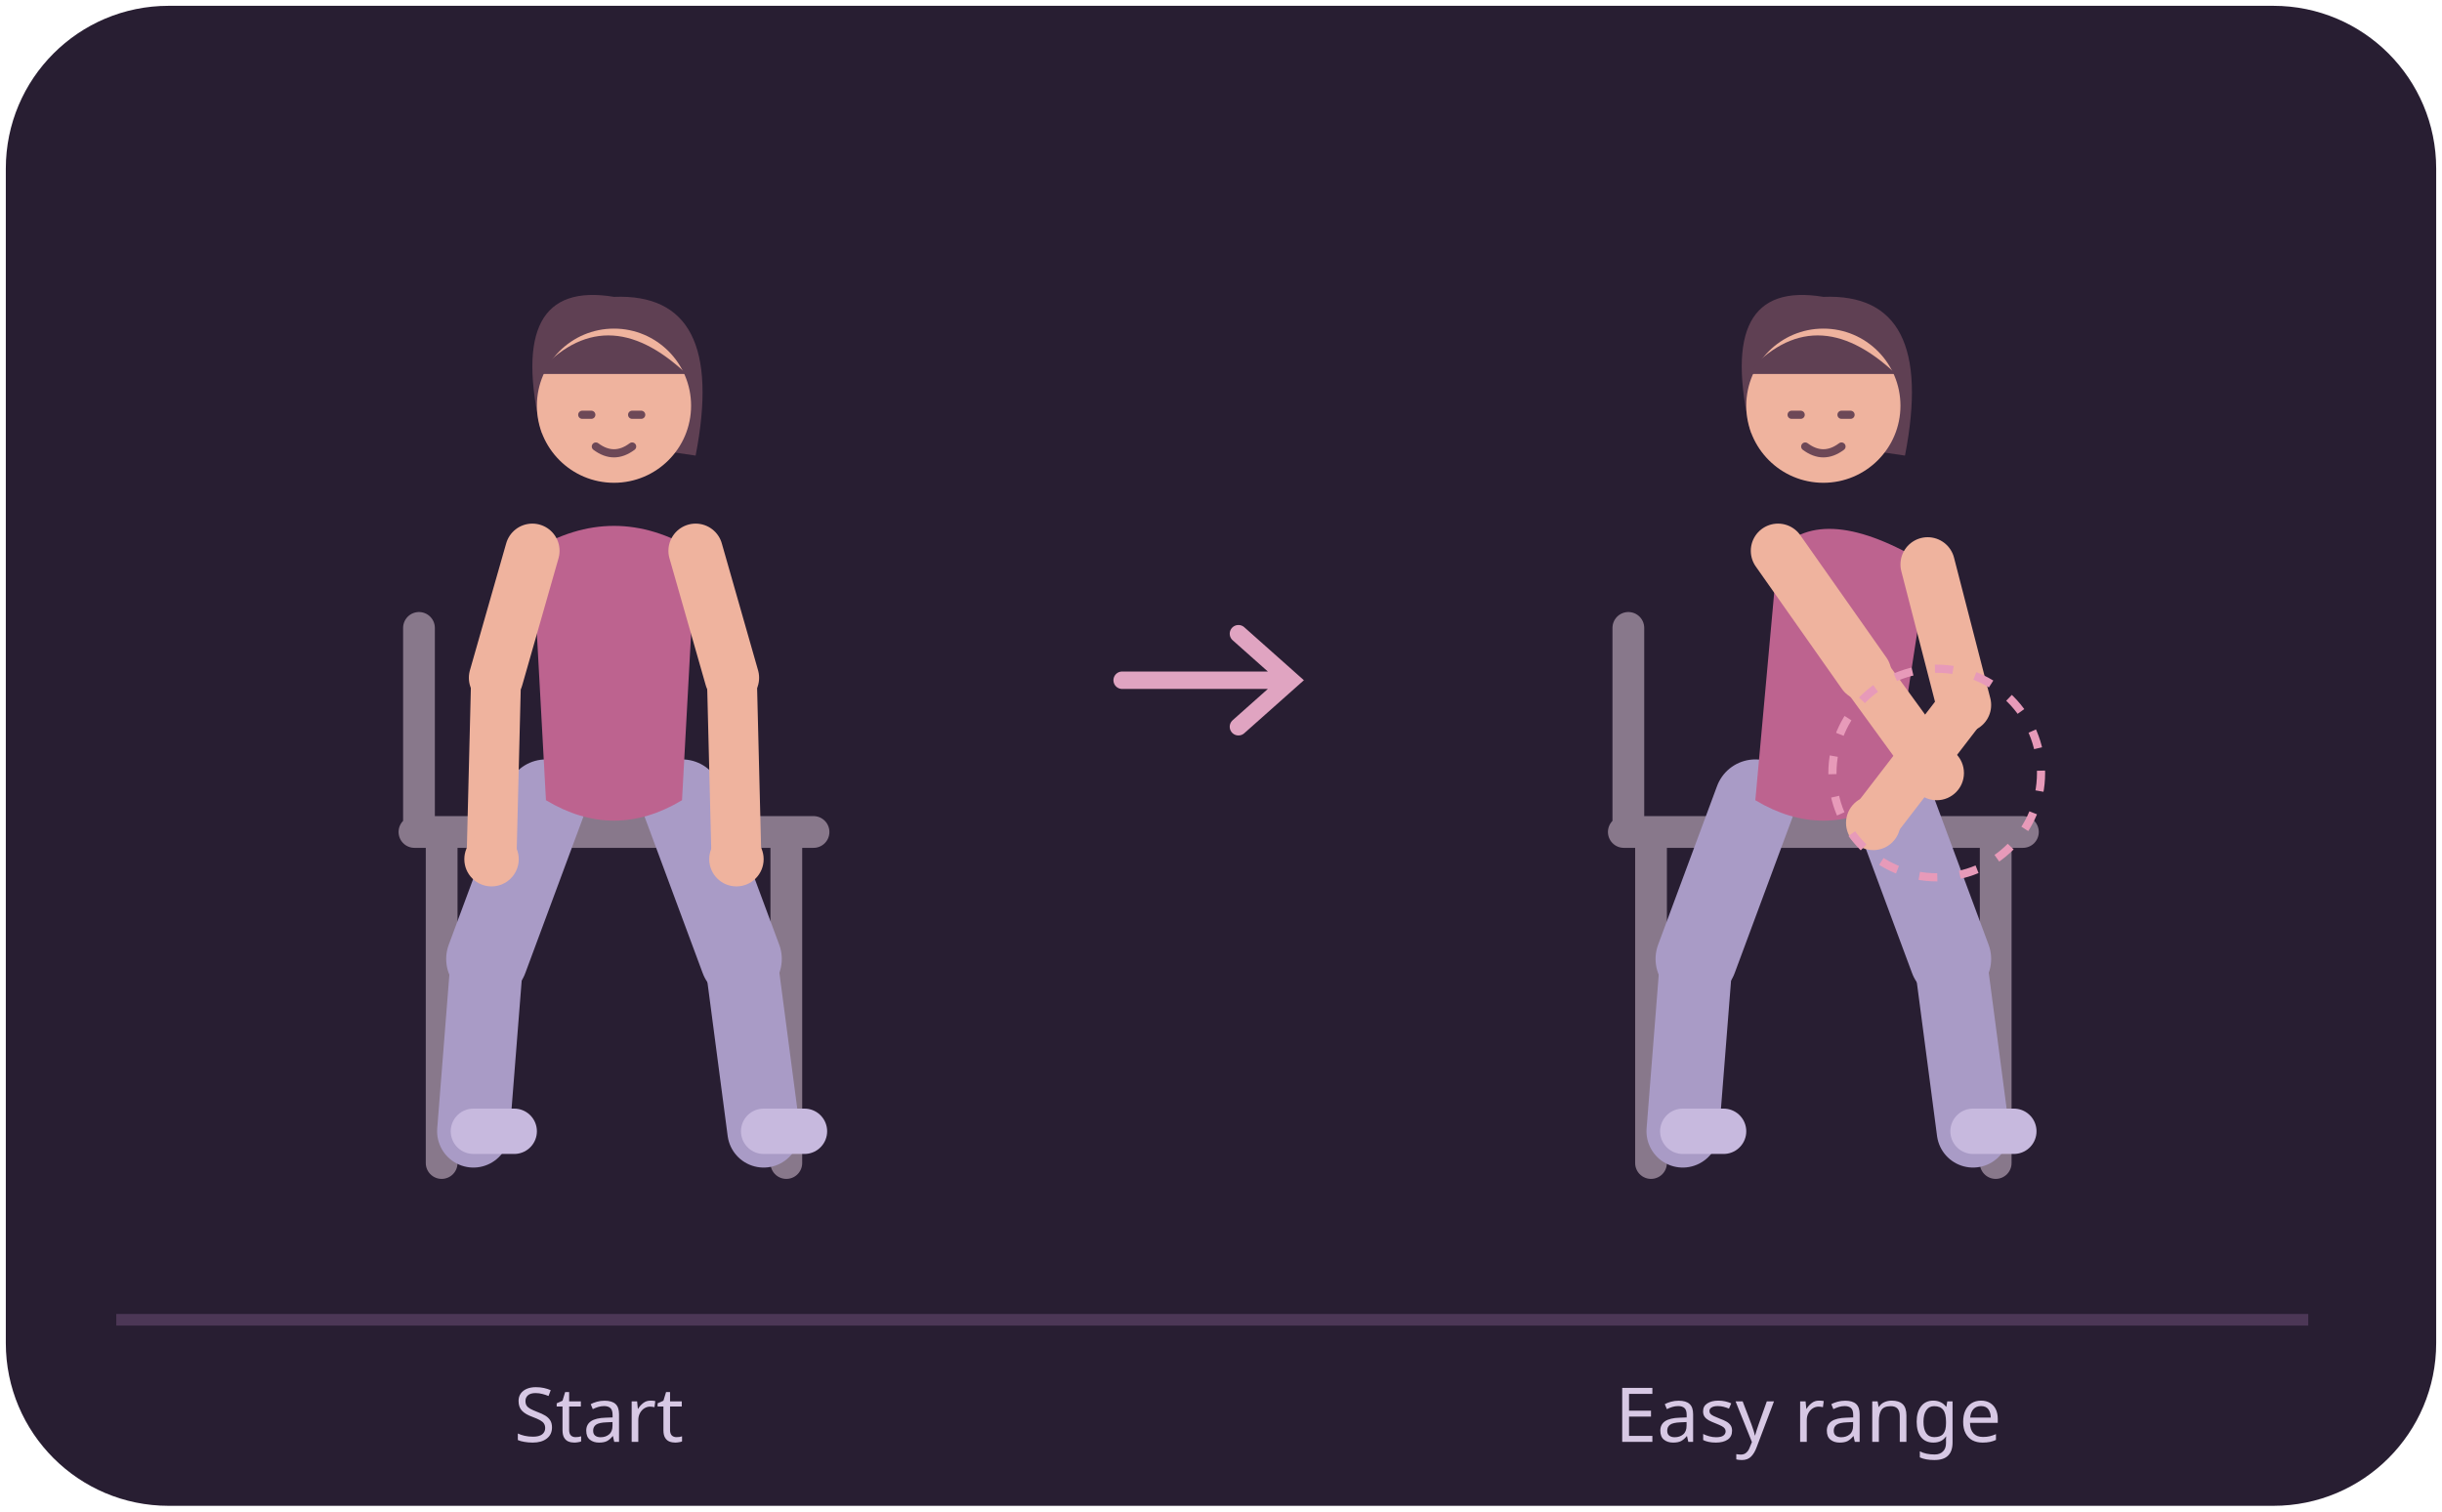
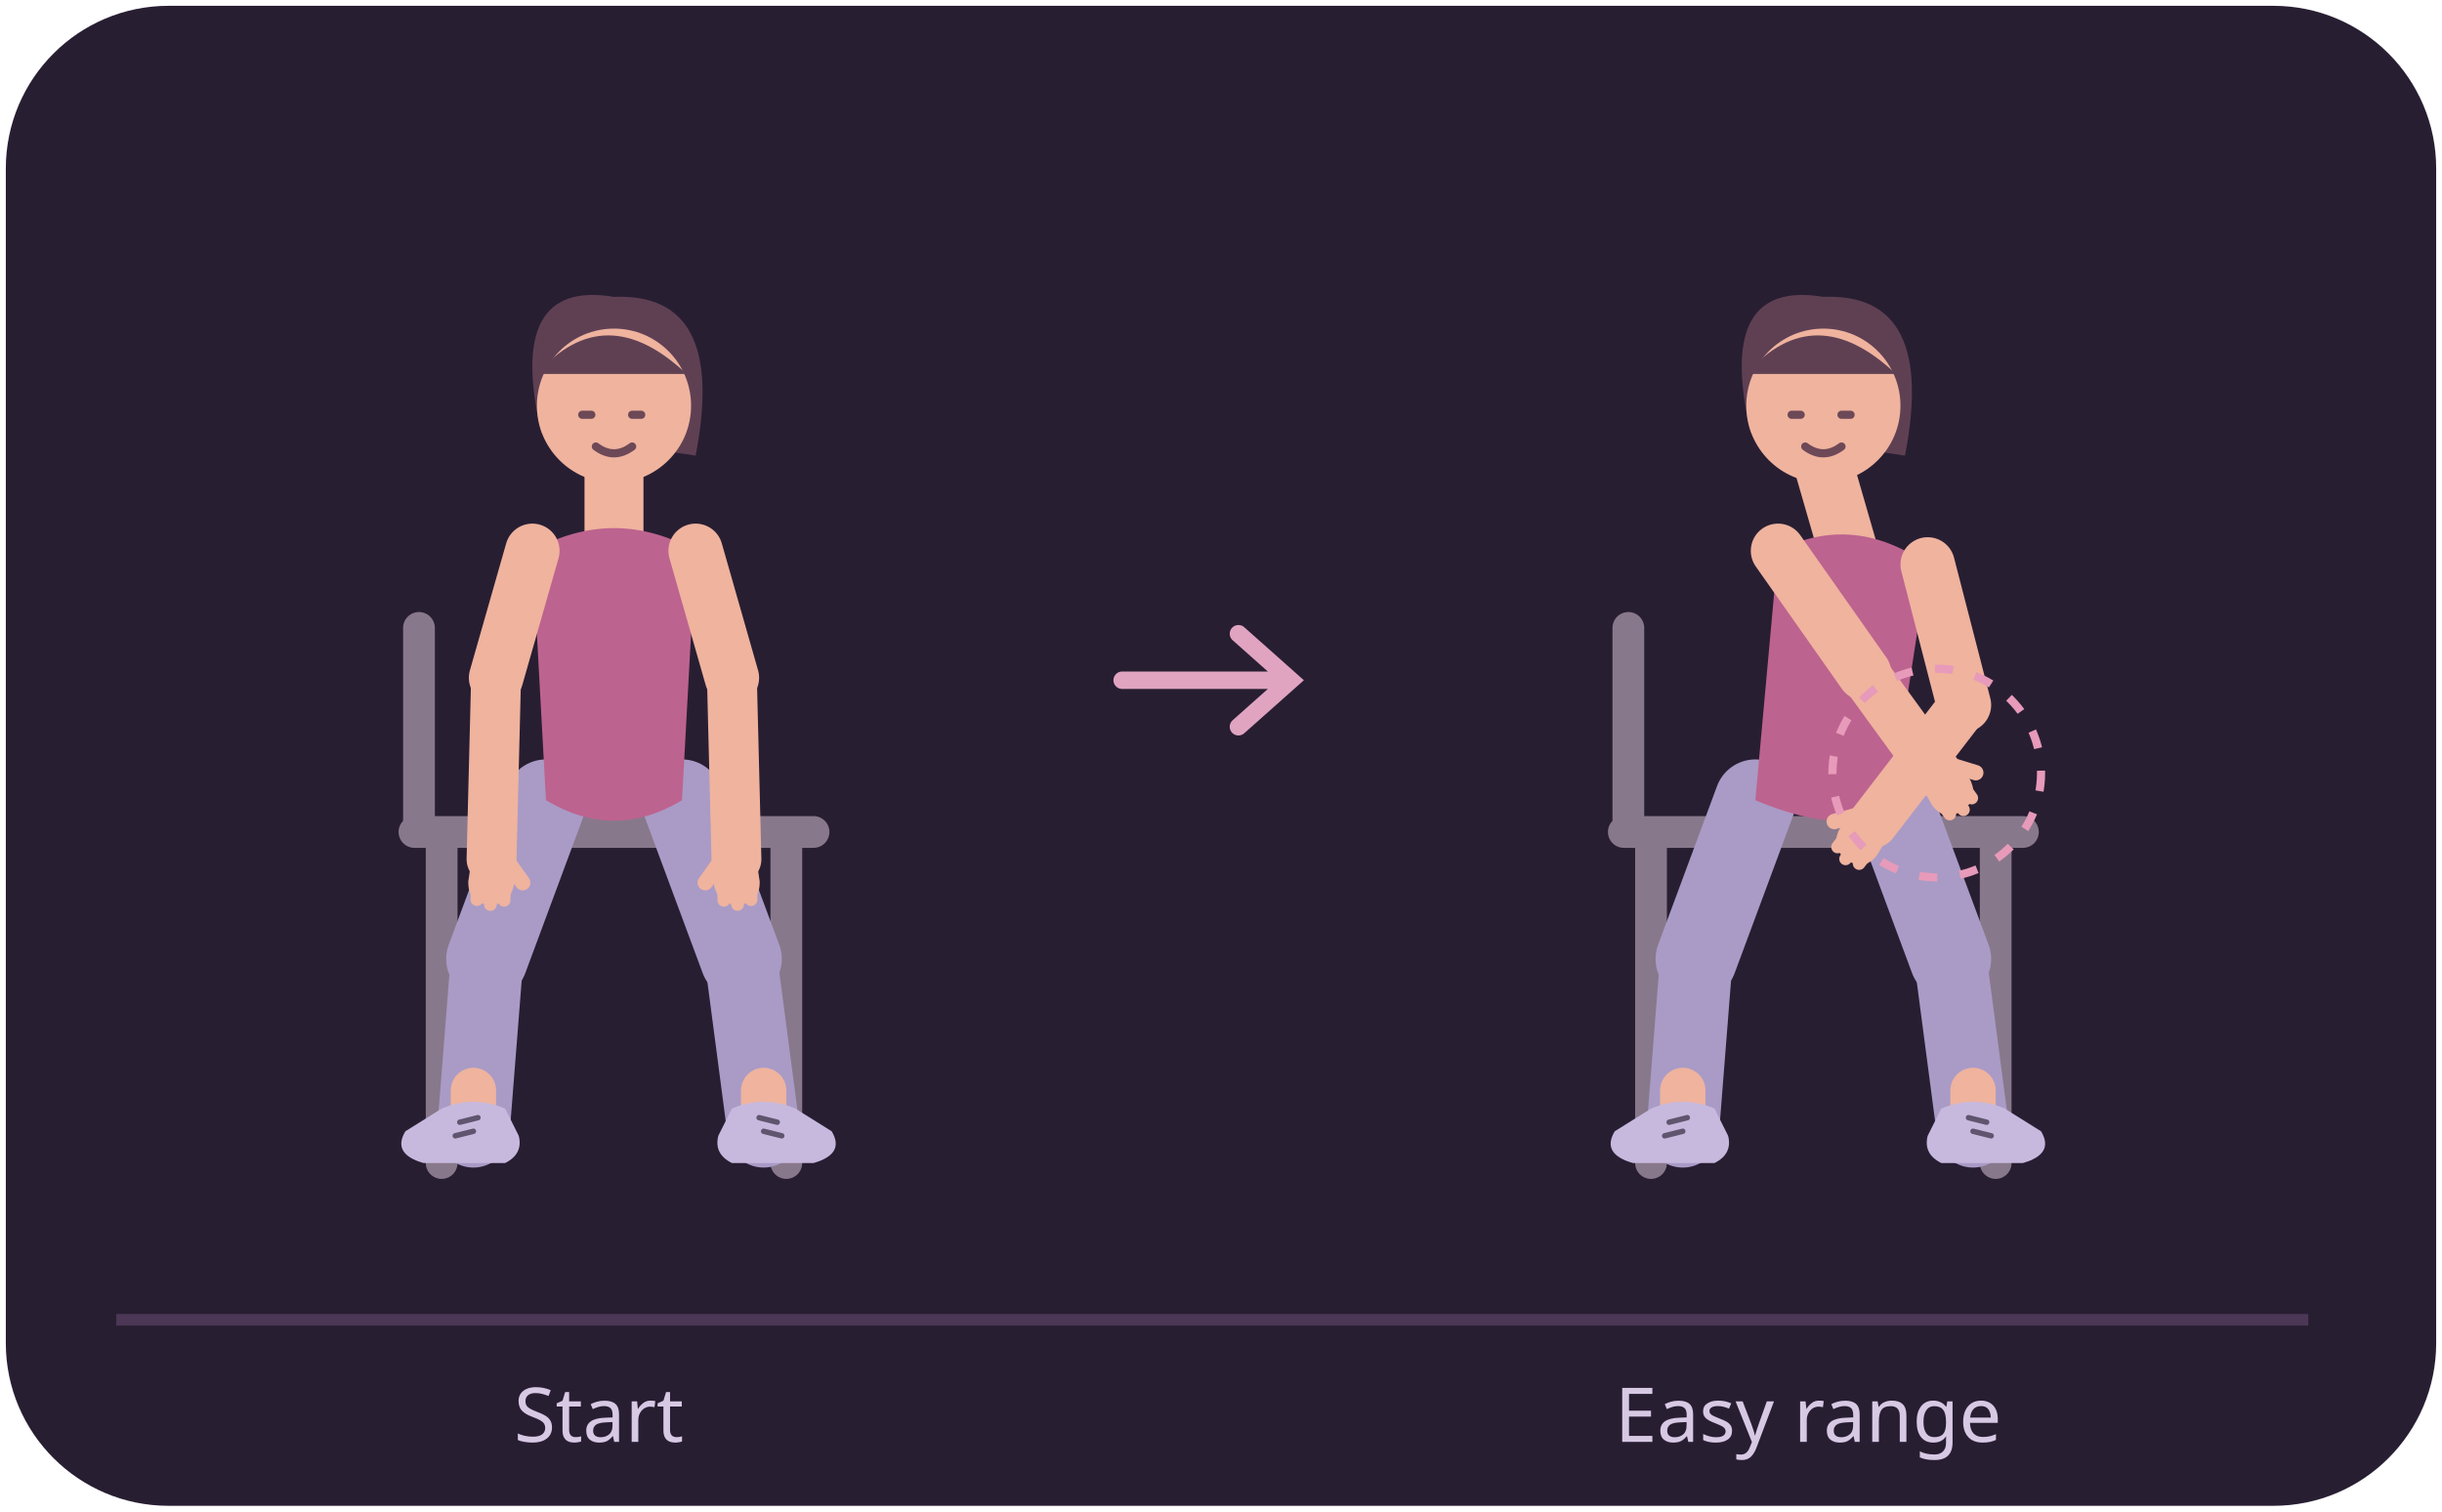
<svg xmlns="http://www.w3.org/2000/svg" viewBox="0 0 420 260">
  <rect x="1" y="1" width="418" height="258" rx="28" fill="#281e32" />
  <path d="M20 227H397" stroke="#4c3756" stroke-width="2" />
  <g transform="translate(12 30) scale(.78)">
    <path d="M76 145H164M82 145V218M158 145V218M77 145V100" fill="none" stroke="#88788b" stroke-width="7" stroke-linecap="round" />
-     <path d="M105,138L92,173" fill="none" stroke="#a99bc6" stroke-width="18" stroke-linecap="round" />
-     <path d="M92,173L89,211" fill="none" stroke="#a99bc6" stroke-width="16" stroke-linecap="round" />
-     <path d="M89,211L98,211" fill="none" stroke="#c7b9de" stroke-width="10" stroke-linecap="round" />
-     <path d="M135,138L148,173" fill="none" stroke="#a99bc6" stroke-width="18" stroke-linecap="round" />
-     <path d="M148,173L153,211" fill="none" stroke="#a99bc6" stroke-width="16" stroke-linecap="round" />
-     <path d="M153,211L162,211" fill="none" stroke="#c7b9de" stroke-width="10" stroke-linecap="round" />
-     <path d="M102,83Q120 72 138,83L135,138Q120 147 105,138Z" fill="#bd638f" />
-     <path d="M102,83L94,111" fill="none" stroke="#efb39e" stroke-width="12" stroke-linecap="round" />
-     <path d="M94,111L93,151" fill="none" stroke="#efb39e" stroke-width="11" stroke-linecap="round" />
-     <circle cx="93" cy="151" r="6" fill="#efb39e" />
-     <path d="M138,83L146,111" fill="none" stroke="#efb39e" stroke-width="12" stroke-linecap="round" />
-     <path d="M146,111L147,151" fill="none" stroke="#efb39e" stroke-width="11" stroke-linecap="round" />
-     <circle cx="147" cy="151" r="6" fill="#efb39e" />
-     <path d="M104 57Q96 23 120 27Q145 26 138 62" fill="#5f4053" />
-     <circle cx="120" cy="51" r="17" fill="#efb39e" />
-     <path d="M103 44Q118 27 136 44" fill="#5f4053" />
-     <path d="M113 53h2m9 0h2m-10 7q4 3 8 0" fill="none" stroke="#6d4857" stroke-width="1.8" stroke-linecap="round" />
+     <g data-part="leg-L">
+       <path d="M105,138L92,173" fill="none" stroke="#a99bc6" stroke-width="18" stroke-linecap="round" />
+       <path d="M92,173L89,211" fill="none" stroke="#a99bc6" stroke-width="16" stroke-linecap="round" />
+     </g>
+     <g data-part="leg-R">
+       <path d="M135,138L148,173" fill="none" stroke="#a99bc6" stroke-width="18" stroke-linecap="round" />
+       <path d="M148,173L153,211" fill="none" stroke="#a99bc6" stroke-width="16" stroke-linecap="round" />
+     </g>
+     <g data-part="shoe-L" transform="translate(89 211) rotate(0) scale(-1 1)">
+       <path d="M0,-9L0,0" fill="none" stroke="#efb39e" stroke-width="10" stroke-linecap="round" />
+       <path d="M-7-5Q0-8 7-5L15 0Q18 5 11 7H-7Q-11 5-10 1Z" fill="#c7b9de" />
+       <path d="M-7 5H12" stroke="#c7b9de" stroke-width="3" stroke-linecap="round" />
+       <path d="m-1-3 4 1m-3 2 4 1" stroke="#281e32" stroke-width="1.2" stroke-linecap="round" opacity=".65" />
+     </g>
+     <g data-part="shoe-R" transform="translate(153 211) rotate(0) scale(1 1)">
+       <path d="M0,-9L0,0" fill="none" stroke="#efb39e" stroke-width="10" stroke-linecap="round" />
+       <path d="M-7-5Q0-8 7-5L15 0Q18 5 11 7H-7Q-11 5-10 1Z" fill="#c7b9de" />
+       <path d="M-7 5H12" stroke="#c7b9de" stroke-width="3" stroke-linecap="round" />
+       <path d="m-1-3 4 1m-3 2 4 1" stroke="#281e32" stroke-width="1.2" stroke-linecap="round" opacity=".65" />
+     </g>
+     <path data-part="neck" d="M120,85L120,64" stroke="#efb39e" stroke-width="13" stroke-linecap="round" />
+     <path data-part="shirt" d="M102,83Q120 73 138,83L135,138Q120 147 105,138Z" fill="#bd638f" />
+     <g data-part="arm-L">
+       <path d="M102,83L94,111" fill="none" stroke="#efb39e" stroke-width="12" stroke-linecap="round" />
+       <path d="M94,111L93,151" fill="none" stroke="#efb39e" stroke-width="11" stroke-linecap="round" />
+     </g>
+     <g data-part="arm-R">
+       <path d="M138,83L146,111" fill="none" stroke="#efb39e" stroke-width="12" stroke-linecap="round" />
+       <path d="M146,111L147,151" fill="none" stroke="#efb39e" stroke-width="11" stroke-linecap="round" />
+     </g>
+     <g data-part="hand-L" transform="translate(93,151) rotate(1.432096) scale(-1 1)">
+       <path d="M-4-3Q-6 1-5 6Q-4 10 0 10Q5 10 5 5L4-3Z" fill="#efb39e" />
+       <path d="M-4,1L-7,5" fill="none" stroke="#efb39e" stroke-width="3.4" stroke-linecap="round" />
+       <path d="M-3,5L-3,9" fill="none" stroke="#efb39e" stroke-width="2.8" stroke-linecap="round" />
+       <path d="M0,5L0,10" fill="none" stroke="#efb39e" stroke-width="2.8" stroke-linecap="round" />
+       <path d="M3,5L3,9" fill="none" stroke="#efb39e" stroke-width="2.8" stroke-linecap="round" />
+     </g>
+     <g data-part="hand-R" transform="translate(147,151) rotate(-1.432096) scale(1 1)">
+       <path d="M-4-3Q-6 1-5 6Q-4 10 0 10Q5 10 5 5L4-3Z" fill="#efb39e" />
+       <path d="M-4,1L-7,5" fill="none" stroke="#efb39e" stroke-width="3.4" stroke-linecap="round" />
+       <path d="M-3,5L-3,9" fill="none" stroke="#efb39e" stroke-width="2.8" stroke-linecap="round" />
+       <path d="M0,5L0,10" fill="none" stroke="#efb39e" stroke-width="2.8" stroke-linecap="round" />
+       <path d="M3,5L3,9" fill="none" stroke="#efb39e" stroke-width="2.8" stroke-linecap="round" />
+     </g>
+     <g data-part="head" transform="rotate(0 120,85)">
+       <path d="M104 57Q96 23 120 27Q145 26 138 62" fill="#5f4053" />
+       <circle cx="120" cy="51" r="17" fill="#efb39e" />
+       <path d="M103 44Q118 27 136 44" fill="#5f4053" />
+       <path d="M113 53h2m9 0h2m-10 7q4 3 8 0" fill="none" stroke="#6d4857" stroke-width="1.8" stroke-linecap="round" />
+     </g>
  </g>
  <g transform="translate(220 30) scale(.78)">
    <path d="M76 145H164M82 145V218M158 145V218M77 145V100" fill="none" stroke="#88788b" stroke-width="7" stroke-linecap="round" />
-     <path d="M105,138L92,173" fill="none" stroke="#a99bc6" stroke-width="18" stroke-linecap="round" />
-     <path d="M92,173L89,211" fill="none" stroke="#a99bc6" stroke-width="16" stroke-linecap="round" />
-     <path d="M89,211L98,211" fill="none" stroke="#c7b9de" stroke-width="10" stroke-linecap="round" />
-     <path d="M135,138L148,173" fill="none" stroke="#a99bc6" stroke-width="18" stroke-linecap="round" />
-     <path d="M148,173L153,211" fill="none" stroke="#a99bc6" stroke-width="16" stroke-linecap="round" />
-     <path d="M153,211L162,211" fill="none" stroke="#c7b9de" stroke-width="10" stroke-linecap="round" />
-     <path d="M110,83Q120 72 143,86L135,138Q120 147 105,138Z" fill="#bd638f" />
-     <path d="M110,83L129,110" fill="none" stroke="#efb39e" stroke-width="12" stroke-linecap="round" />
-     <path d="M129,110L145,132" fill="none" stroke="#efb39e" stroke-width="11" stroke-linecap="round" />
-     <circle cx="145" cy="132" r="6" fill="#efb39e" />
-     <path d="M143,86L151,117" fill="none" stroke="#efb39e" stroke-width="12" stroke-linecap="round" />
-     <path d="M151,117L131,143" fill="none" stroke="#efb39e" stroke-width="11" stroke-linecap="round" />
-     <circle cx="131" cy="143" r="6" fill="#efb39e" />
-     <path d="M104 57Q96 23 120 27Q145 26 138 62" fill="#5f4053" />
-     <circle cx="120" cy="51" r="17" fill="#efb39e" />
-     <path d="M103 44Q118 27 136 44" fill="#5f4053" />
-     <path d="M113 53h2m9 0h2m-10 7q4 3 8 0" fill="none" stroke="#6d4857" stroke-width="1.8" stroke-linecap="round" />
+     <g data-part="leg-L">
+       <path d="M105,138L92,173" fill="none" stroke="#a99bc6" stroke-width="18" stroke-linecap="round" />
+       <path d="M92,173L89,211" fill="none" stroke="#a99bc6" stroke-width="16" stroke-linecap="round" />
+     </g>
+     <g data-part="leg-R">
+       <path d="M135,138L148,173" fill="none" stroke="#a99bc6" stroke-width="18" stroke-linecap="round" />
+       <path d="M148,173L153,211" fill="none" stroke="#a99bc6" stroke-width="16" stroke-linecap="round" />
+     </g>
+     <g data-part="shoe-L" transform="translate(89 211) rotate(0) scale(-1 1)">
+       <path d="M0,-9L0,0" fill="none" stroke="#efb39e" stroke-width="10" stroke-linecap="round" />
+       <path d="M-7-5Q0-8 7-5L15 0Q18 5 11 7H-7Q-11 5-10 1Z" fill="#c7b9de" />
+       <path d="M-7 5H12" stroke="#c7b9de" stroke-width="3" stroke-linecap="round" />
+       <path d="m-1-3 4 1m-3 2 4 1" stroke="#281e32" stroke-width="1.2" stroke-linecap="round" opacity=".65" />
+     </g>
+     <g data-part="shoe-R" transform="translate(153 211) rotate(0) scale(1 1)">
+       <path d="M0,-9L0,0" fill="none" stroke="#efb39e" stroke-width="10" stroke-linecap="round" />
+       <path d="M-7-5Q0-8 7-5L15 0Q18 5 11 7H-7Q-11 5-10 1Z" fill="#c7b9de" />
+       <path d="M-7 5H12" stroke="#c7b9de" stroke-width="3" stroke-linecap="round" />
+       <path d="m-1-3 4 1m-3 2 4 1" stroke="#281e32" stroke-width="1.2" stroke-linecap="round" opacity=".65" />
+     </g>
+     <path data-part="neck" d="M126.5,86.5L120,64" stroke="#efb39e" stroke-width="13" stroke-linecap="round" />
+     <path data-part="shirt" d="M110,83Q126.5 74.5 143,86L135,138Q126.5 147 105,138Z" fill="#bd638f" />
+     <g data-part="arm-L">
+       <path d="M110,83L129,110" fill="none" stroke="#efb39e" stroke-width="12" stroke-linecap="round" />
+       <path d="M129,110L145,132" fill="none" stroke="#efb39e" stroke-width="11" stroke-linecap="round" />
+     </g>
+     <g data-part="arm-R">
+       <path d="M143,86L151,117" fill="none" stroke="#efb39e" stroke-width="12" stroke-linecap="round" />
+       <path d="M151,117L131,143" fill="none" stroke="#efb39e" stroke-width="11" stroke-linecap="round" />
+     </g>
+     <g data-part="hand-L" transform="translate(145,132) rotate(-36.02737) scale(-1 1)">
+       <path d="M-4-3Q-6 1-5 6Q-4 10 0 10Q5 10 5 5L4-3Z" fill="#efb39e" />
+       <path d="M-4,1L-7,5" fill="none" stroke="#efb39e" stroke-width="3.4" stroke-linecap="round" />
+       <path d="M-3,5L-3,9" fill="none" stroke="#efb39e" stroke-width="2.8" stroke-linecap="round" />
+       <path d="M0,5L0,10" fill="none" stroke="#efb39e" stroke-width="2.8" stroke-linecap="round" />
+       <path d="M3,5L3,9" fill="none" stroke="#efb39e" stroke-width="2.8" stroke-linecap="round" />
+     </g>
+     <g data-part="hand-R" transform="translate(131,143) rotate(37.56859) scale(1 1)">
+       <path d="M-4-3Q-6 1-5 6Q-4 10 0 10Q5 10 5 5L4-3Z" fill="#efb39e" />
+       <path d="M-4,1L-7,5" fill="none" stroke="#efb39e" stroke-width="3.4" stroke-linecap="round" />
+       <path d="M-3,5L-3,9" fill="none" stroke="#efb39e" stroke-width="2.8" stroke-linecap="round" />
+       <path d="M0,5L0,10" fill="none" stroke="#efb39e" stroke-width="2.8" stroke-linecap="round" />
+       <path d="M3,5L3,9" fill="none" stroke="#efb39e" stroke-width="2.8" stroke-linecap="round" />
+     </g>
+     <g data-part="head" transform="rotate(0 126.5,86.5)">
+       <path d="M104 57Q96 23 120 27Q145 26 138 62" fill="#5f4053" />
+       <circle cx="120" cy="51" r="17" fill="#efb39e" />
+       <path d="M103 44Q118 27 136 44" fill="#5f4053" />
+       <path d="M113 53h2m9 0h2m-10 7q4 3 8 0" fill="none" stroke="#6d4857" stroke-width="1.8" stroke-linecap="round" />
+     </g>
    <circle cx="145" cy="132" r="23" fill="none" stroke="#e79ab9" stroke-width="1.8" stroke-dasharray="4 5" />
  </g>
  <path d="M193 117h28m-8-8 9 8-9 8" stroke="#e0a4c1" stroke-width="3" fill="none" stroke-linecap="round" />
  <text x="103" y="248" text-anchor="middle" font-family="sans-serif" font-size="13" fill="#d7c8e4">Start</text>
  <text x="311" y="248" text-anchor="middle" font-family="sans-serif" font-size="13" fill="#d7c8e4">Easy range</text>
</svg>
